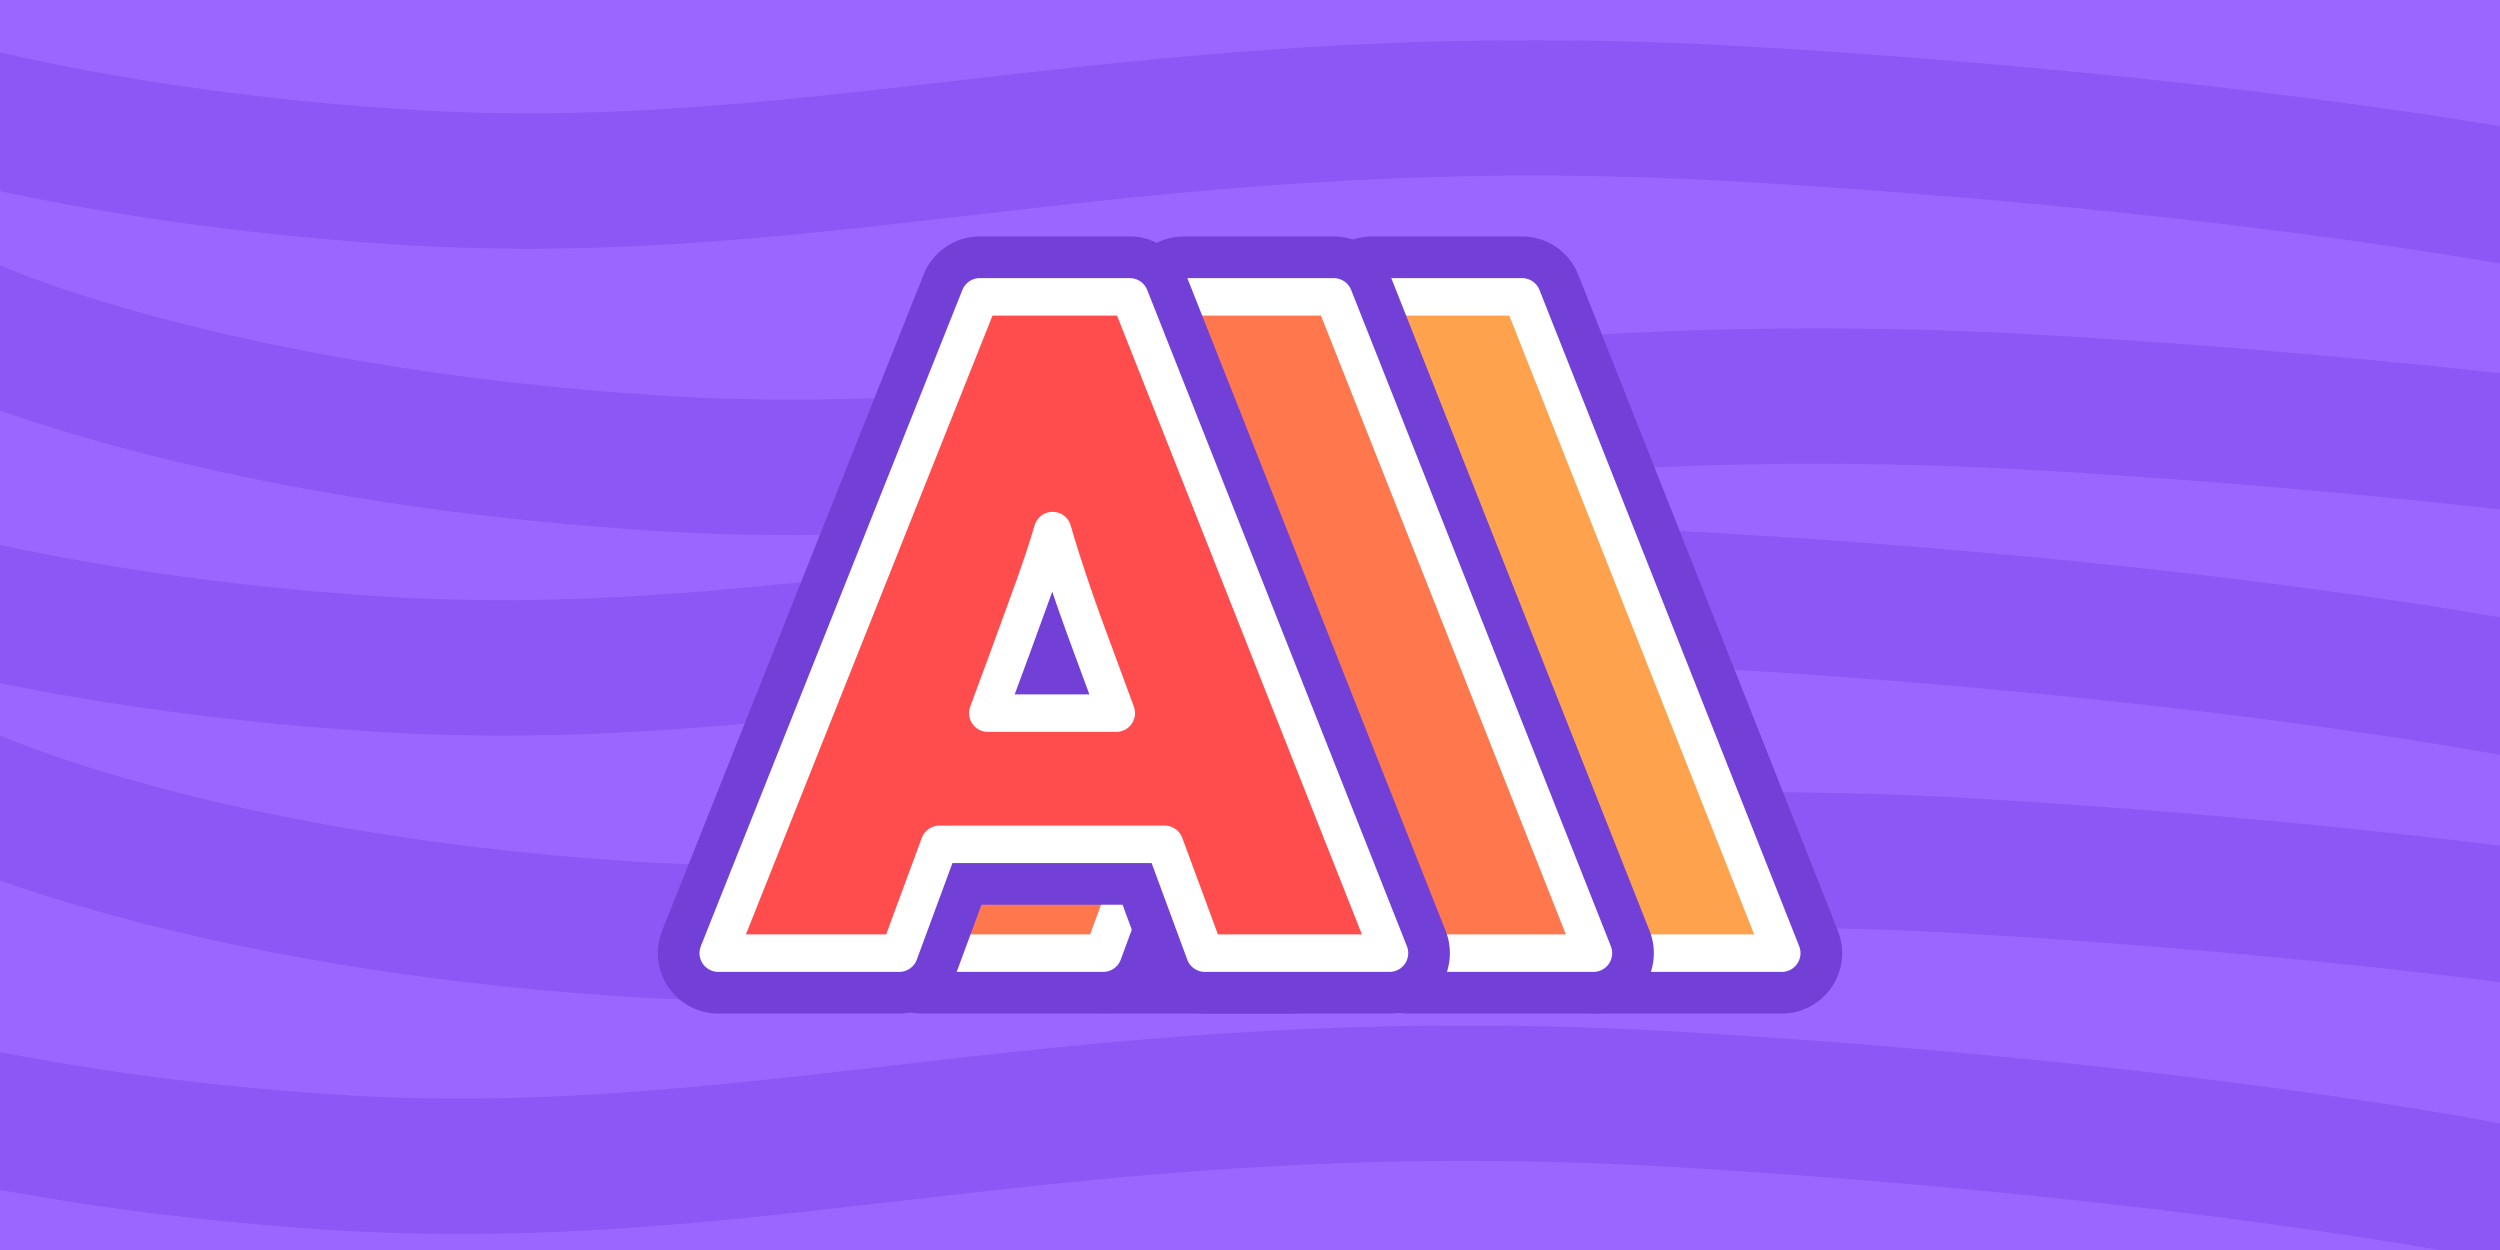
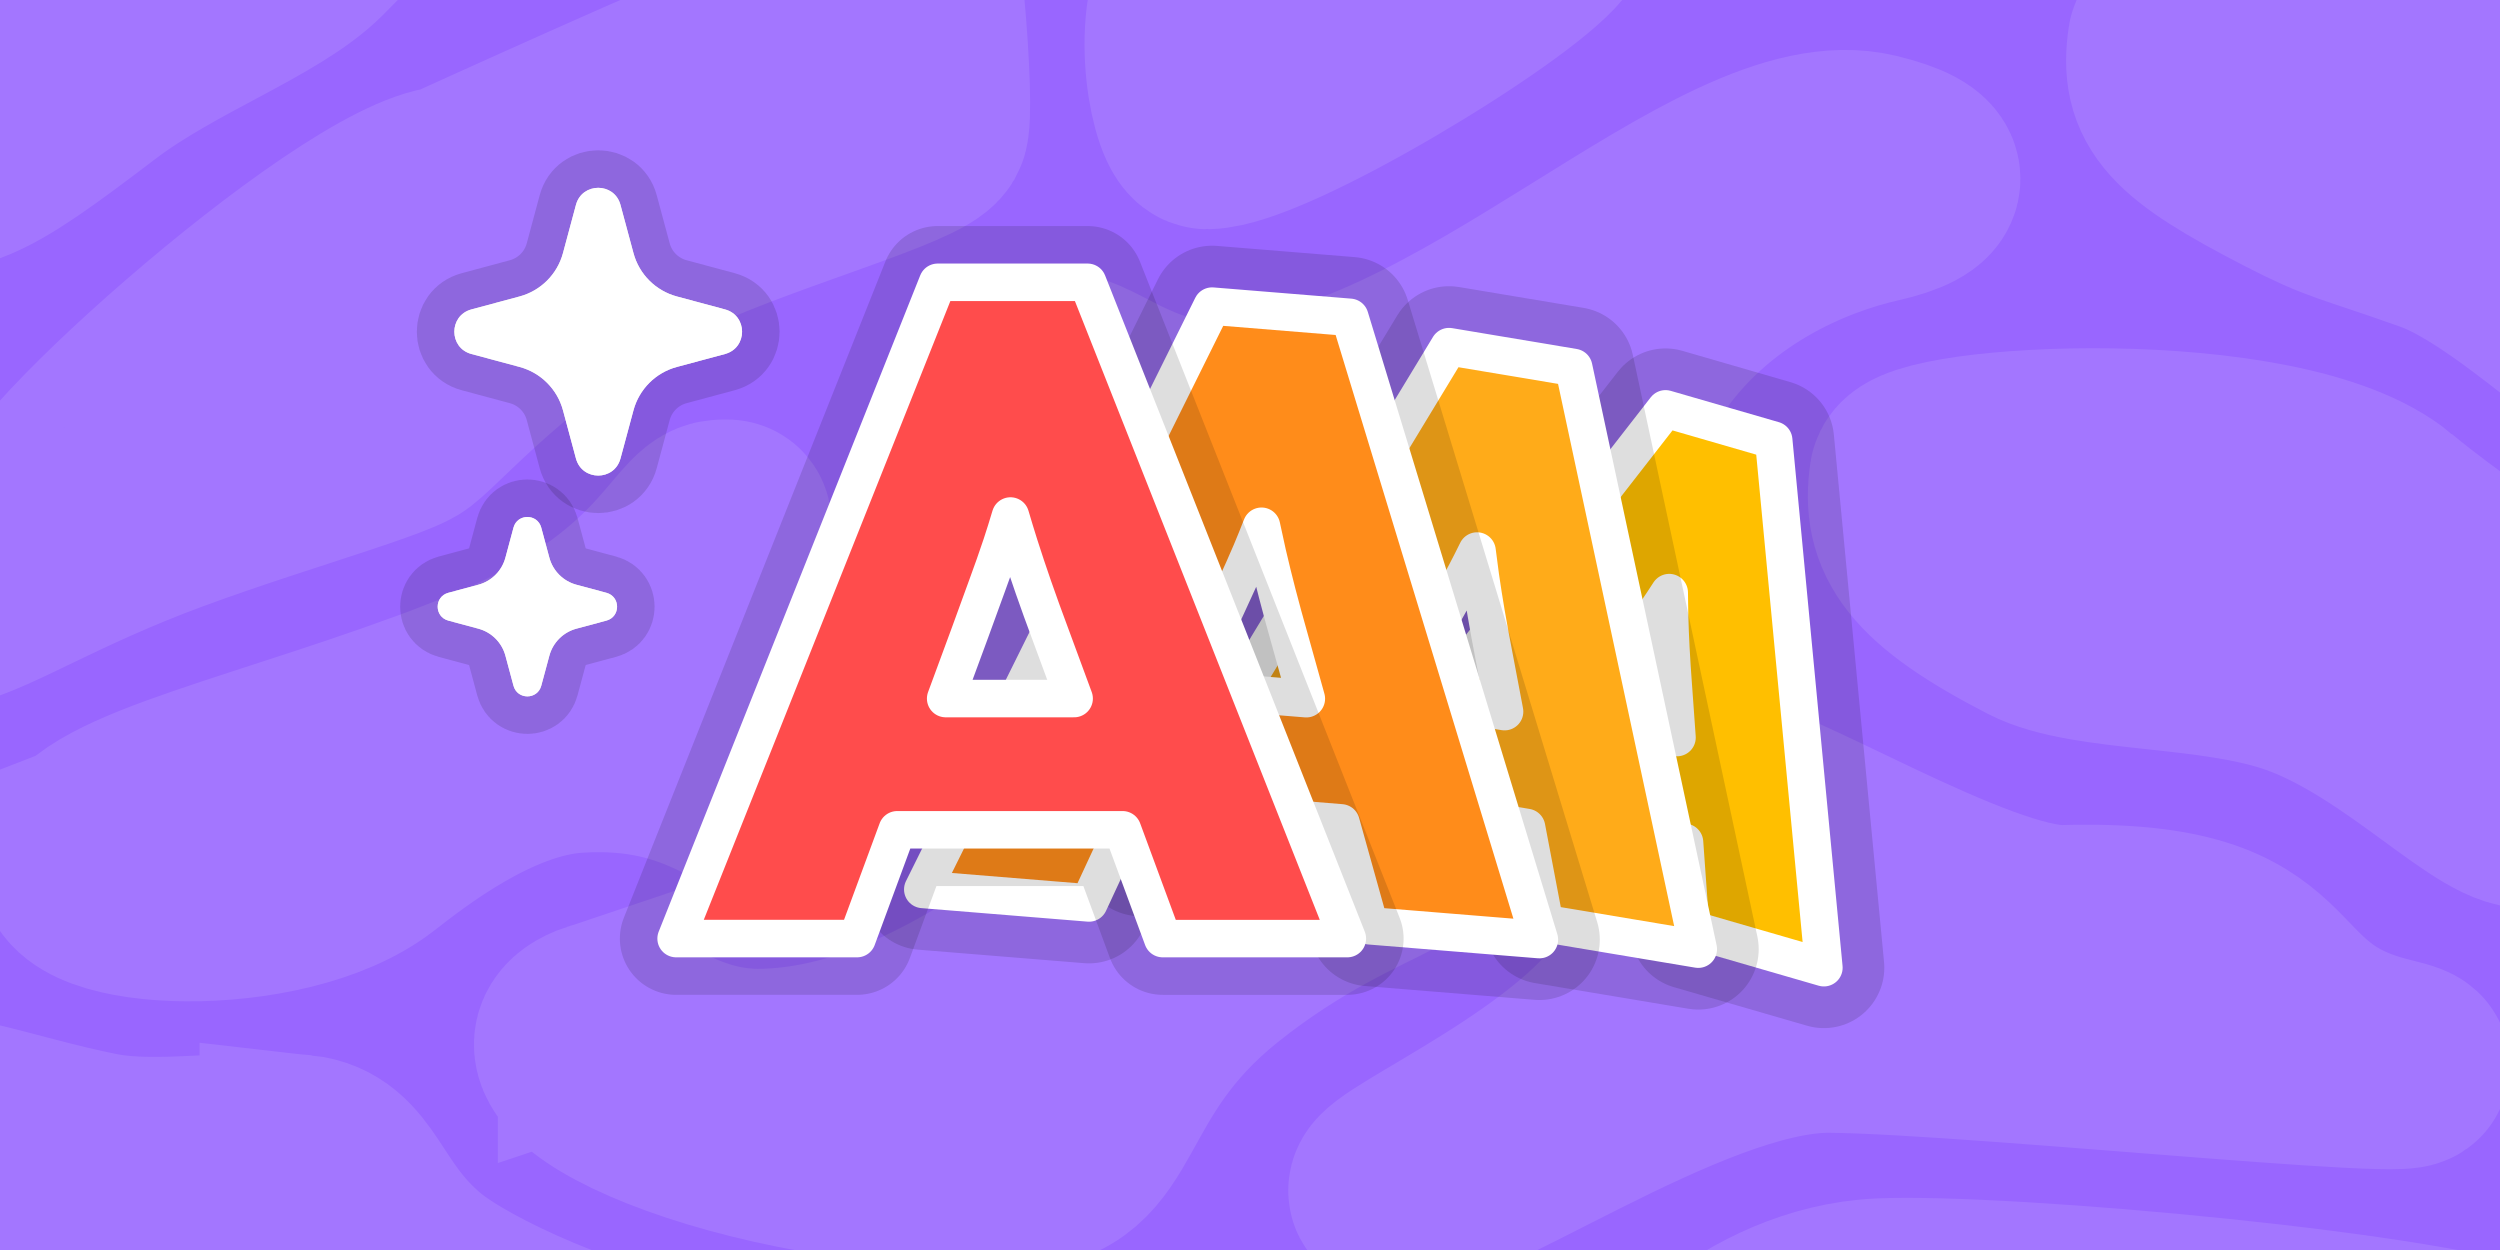
- <svg xmlns="http://www.w3.org/2000/svg" width="600" height="300">
-   <path fill="#96f" d="M0 300V0h600v300z" style="mix-blend-mode:normal;stroke-miterlimit:10;stroke-dasharray:none;stroke-dashoffset:0" />
-   <path fill="none" stroke="#8955f2" stroke-linecap="round" stroke-opacity=".804" stroke-width="32.5" d="M-8.874 145.458c25.218 5.718 58.22 11.212 98.626 13.844 104.172 6.785 178.557-23.678 324.614-14.962 122.195 7.292 195.458 22.135 195.458 22.135M629.191 223.289c-33.5-4.876-86.35-11.273-154.356-15.331-146.057-8.716-220.442 21.747-324.614 14.962C46.757 216.18-8.16 190.678-8.16 190.678M622.918 108.62c-33.39-4.161-77.776-8.692-131.24-11.88-150.655-8.983-227.316 21.348-334.769 14.372C50.186 104.183-6.501 78.58-6.501 78.58M-16.081 265.757c24.805 5.468 56.77 10.631 95.556 13.158 104.172 6.785 178.557-23.678 324.614-14.962 122.195 7.292 195.458 22.135 195.458 22.135M-14.171 25.897c26.34 6.625 63.186 13.504 109.95 16.55 104.173 6.786 178.558-23.678 324.614-14.962C542.59 34.777 615.852 49.62 615.852 49.62" style="mix-blend-mode:normal;stroke-miterlimit:10;stroke-dasharray:none;stroke-dashoffset:0" />
-   <g fill-rule="evenodd" style="mix-blend-mode:normal;stroke-miterlimit:10;stroke-dasharray:none;stroke-dashoffset:0">
-     <path fill="none" d="M346.773 127.338c-.706 2.378-1.43 4.69-2.172 6.933-1.05 3.15-2.21 6.446-3.48 9.888a1671.47 1671.47 0 0 0-4.174 11.462l-5.73 15.528h30.833l-5.73-15.528a522.83 522.83 0 0 1-4.065-11.242 408.343 408.343 0 0 1-3.37-10.108 350.767 350.767 0 0 1-2.112-6.933zm18.519-56.092 62.329 157.508h-44.312l-9.636-26.111h-54.08l-9.636 26.11h-43.432l62.768-157.507Z" />
-     <path fill="#96f" stroke="#7240d6" stroke-linejoin="round" stroke-width="29" d="M346.773 127.338c-.706 2.378-1.43 4.69-2.172 6.933-1.05 3.15-2.21 6.446-3.48 9.888a1671.47 1671.47 0 0 0-4.174 11.462l-5.73 15.528h30.833l-5.73-15.528a522.83 522.83 0 0 1-4.065-11.242 408.343 408.343 0 0 1-3.37-10.108 350.767 350.767 0 0 1-2.112-6.933zm18.519-56.092 62.329 157.508h-44.312l-9.636-26.111h-54.08l-9.636 26.11h-43.432l62.768-157.507Z" />
-     <path fill="none" d="M346.773 127.338c-.706 2.378-1.43 4.69-2.172 6.933-1.05 3.15-2.21 6.446-3.48 9.888a1671.47 1671.47 0 0 0-4.174 11.462l-5.73 15.528h30.833l-5.73-15.528a522.827 522.827 0 0 1-4.065-11.242 408.302 408.302 0 0 1-3.37-10.108 350.767 350.767 0 0 1-2.112-6.933zm18.519-56.092 62.329 157.508h-44.312l-9.636-26.111h-54.08l-9.636 26.11h-43.432l62.768-157.507Z" />
-     <path fill="#ffa24d" stroke="#fff" stroke-linejoin="round" stroke-width="9" d="M346.773 127.338c-.706 2.378-1.43 4.69-2.172 6.933-1.05 3.15-2.21 6.446-3.48 9.888a1671.47 1671.47 0 0 0-4.174 11.462l-5.73 15.528h30.833l-5.73-15.528a522.827 522.827 0 0 1-4.065-11.242 408.302 408.302 0 0 1-3.37-10.108 350.767 350.767 0 0 1-2.112-6.933zm18.519-56.092 62.329 157.508h-44.312l-9.636-26.111h-54.08l-9.636 26.11h-43.432l62.768-157.507Z" />
-   </g>
-   <g fill-rule="evenodd" style="mix-blend-mode:normal;stroke-miterlimit:10;stroke-dasharray:none;stroke-dashoffset:0">
-     <path fill="none" d="M301.575 127.338c-.706 2.378-1.43 4.69-2.172 6.933-1.05 3.15-2.21 6.446-3.479 9.888a1671.47 1671.47 0 0 0-4.175 11.462l-5.73 15.528h30.833l-5.73-15.528a522.827 522.827 0 0 1-4.065-11.242 408.343 408.343 0 0 1-3.37-10.108 350.767 350.767 0 0 1-2.112-6.933zm18.519-56.092 62.33 157.508h-44.312l-9.637-26.111h-54.08l-9.636 26.11h-43.432l62.768-157.507Z" />
-     <path fill="#96f" stroke="#7240d6" stroke-linejoin="round" stroke-width="29" d="M301.575 127.338c-.706 2.378-1.43 4.69-2.172 6.933-1.05 3.15-2.21 6.446-3.479 9.888a1671.47 1671.47 0 0 0-4.175 11.462l-5.73 15.528h30.833l-5.73-15.528a522.827 522.827 0 0 1-4.065-11.242 408.343 408.343 0 0 1-3.37-10.108 350.767 350.767 0 0 1-2.112-6.933zm18.519-56.092 62.33 157.508h-44.312l-9.637-26.111h-54.08l-9.636 26.11h-43.432l62.768-157.507Z" />
-     <path fill="none" d="M301.575 127.338c-.706 2.378-1.43 4.69-2.172 6.933-1.05 3.15-2.21 6.446-3.479 9.888a1671.47 1671.47 0 0 0-4.175 11.462l-5.73 15.528h30.833l-5.73-15.528a522.827 522.827 0 0 1-4.065-11.242 408.343 408.343 0 0 1-3.37-10.108 350.767 350.767 0 0 1-2.112-6.933zm18.519-56.092 62.33 157.508h-44.312l-9.637-26.111h-54.08l-9.636 26.11h-43.432l62.768-157.507Z" />
-     <path fill="#ff774d" stroke="#fff" stroke-linejoin="round" stroke-width="9" d="M301.575 127.338c-.706 2.378-1.43 4.69-2.172 6.933-1.05 3.15-2.21 6.446-3.479 9.888a1671.47 1671.47 0 0 0-4.175 11.462l-5.73 15.528h30.833l-5.73-15.528a522.827 522.827 0 0 1-4.065-11.242 408.343 408.343 0 0 1-3.37-10.108 350.767 350.767 0 0 1-2.112-6.933zm18.519-56.092 62.33 157.508h-44.312l-9.637-26.111h-54.08l-9.636 26.11h-43.432l62.768-157.507Z" />
-   </g>
-   <g fill-rule="evenodd" style="mix-blend-mode:normal;stroke-miterlimit:10;stroke-dasharray:none;stroke-dashoffset:0">
-     <path fill="none" d="M252.627 127.338c-.706 2.378-1.43 4.69-2.172 6.933-1.05 3.15-2.21 6.446-3.479 9.888-1.27 3.442-2.66 7.263-4.175 11.462l-5.73 15.528h30.833l-5.73-15.528a522.885 522.885 0 0 1-4.065-11.242 408.343 408.343 0 0 1-3.369-10.108 350.767 350.767 0 0 1-2.113-6.933zm18.52-56.092 62.328 157.508h-44.311l-9.637-26.111h-54.079l-9.636 26.11h-43.433l62.769-157.507Z" />
-     <path fill="#96f" stroke="#7240d6" stroke-linejoin="round" stroke-width="29" d="M252.627 127.338c-.706 2.378-1.43 4.69-2.172 6.933-1.05 3.15-2.21 6.446-3.479 9.888-1.27 3.442-2.66 7.263-4.175 11.462l-5.73 15.528h30.833l-5.73-15.528a522.885 522.885 0 0 1-4.065-11.242 408.343 408.343 0 0 1-3.369-10.108 350.767 350.767 0 0 1-2.113-6.933zm18.52-56.092 62.328 157.508h-44.311l-9.637-26.111h-54.079l-9.636 26.11h-43.433l62.769-157.507Z" />
-     <path fill="none" d="M252.627 127.338c-.706 2.378-1.43 4.69-2.172 6.933-1.05 3.15-2.21 6.446-3.479 9.888-1.27 3.442-2.66 7.263-4.175 11.462l-5.73 15.528h30.833l-5.73-15.528a522.885 522.885 0 0 1-4.065-11.242 408.302 408.302 0 0 1-3.369-10.108 350.767 350.767 0 0 1-2.113-6.933zm18.52-56.092 62.328 157.508h-44.311l-9.636-26.111h-54.08l-9.636 26.11h-43.433l62.769-157.507Z" />
-     <path fill="#ff4c4c" stroke="#fff" stroke-linejoin="round" stroke-width="9" d="M252.627 127.338c-.706 2.378-1.43 4.69-2.172 6.933-1.05 3.15-2.21 6.446-3.479 9.888-1.27 3.442-2.66 7.263-4.175 11.462l-5.73 15.528h30.833l-5.73-15.528a522.885 522.885 0 0 1-4.065-11.242 408.302 408.302 0 0 1-3.369-10.108 350.767 350.767 0 0 1-2.113-6.933zm18.52-56.092 62.328 157.508h-44.311l-9.636-26.111h-54.08l-9.636 26.11h-43.433l62.769-157.507Z" />
+ <svg xmlns="http://www.w3.org/2000/svg" version="1.1" width="600" height="300" viewBox="0,0,600,300">
+   <defs>
+     <clipPath id="clip-1">
+       <path d="M0,0h600v300h-600z" fill="none" fill-rule="nonzero" stroke="none" stroke-width="1" stroke-linecap="butt" stroke-linejoin="miter" />
+     </clipPath>
+     <clipPath id="clip-2">
+       <path d="M0,0h600v300h-600z" fill="none" fill-rule="nonzero" stroke="none" stroke-width="1" stroke-linecap="square" stroke-linejoin="miter" />
+     </clipPath>
+   </defs>
+   <g clip-path="url(#clip-2)" data-paper-data="{&quot;isPaintingLayer&quot;:true}" stroke-miterlimit="10" stroke-dasharray="" stroke-dashoffset="0" style="mix-blend-mode: normal">
+     <path d="M0,300v-300h600v300z" fill="#9966ff" fill-rule="nonzero" stroke="none" stroke-width="1" stroke-linecap="butt" stroke-linejoin="miter" />
+     <path d="M178.753,13.923c17.293,-2.817 29.916,-48.562 37.291,-43.024c4.306,3.234 8.405,56.641 6.426,60.029c-2.86,4.896 -37.431,14.322 -61.058,24.988c-34.68,15.655 -56.52,41.203 -63.329,46.468c-4.902,3.791 -42.359,13.835 -67.507,24.171c-24.988,10.269 -35.645,18.036 -47.427,19.88c-5.432,0.85 29.807,-19.496 27.177,-20.066c-11.26,-2.439 74.298,-79.579 97.757,-81.534c0,0 66.355,-30.208 70.67,-30.911z" fill="none" fill-rule="nonzero" stroke="#a376ff" stroke-width="48.5" stroke-linecap="round" stroke-linejoin="miter" />
+     <path d="M112.908,167.069c48.055,-18.576 52.686,-41.473 59.842,-42.069c6.075,-0.506 -1.155,0.722 3.157,21.003c1.86,12.453 6.599,23.598 11.189,31.053c4.302,6.988 8.778,10.552 1.818,14.203c-8.448,4.431 -17.994,-12.947 -50.817,-10.798c-20.451,1.339 -41.238,17.905 -48.846,23.789c-21.634,16.73 -73.421,14.212 -70,1.75c3.421,-12.462 45.602,-20.355 93.658,-38.931z" fill="none" fill-rule="nonzero" stroke="#a376ff" stroke-width="48.5" stroke-linecap="round" stroke-linejoin="miter" />
+     <path d="M143.732,245.445c6.626,-2.216 18.163,11.906 39.748,11.311c58.219,-1.605 103.161,-68.512 139.405,-59.782c32.571,7.845 4.827,5.21 -31.406,34.24c-31.116,24.931 -24.382,48.657 -47.445,49.051c-66.965,1.145 -124.799,-26.629 -100.302,-34.821z" fill="none" fill-rule="nonzero" stroke="#a376ff" stroke-width="48.5" stroke-linecap="round" stroke-linejoin="miter" />
+     <path d="M253.232,89.945c6.626,-2.216 18.163,11.906 39.748,11.311c58.219,-1.605 120.161,-73.012 156.405,-64.282c15.237,3.67 14.563,8.354 0.695,11.493c-15.778,3.571 -41.444,13.872 -57.501,38.448c-17.476,26.748 1.518,49.957 -21.545,50.351c-10.172,0.174 -23.662,-9.382 -59.863,-9.646c-35.217,-0.257 -52.869,23.993 -65.089,20.241c-12.219,-3.752 -7.263,-53.097 7.15,-57.916z" fill="none" fill-rule="nonzero" stroke="#a376ff" stroke-width="48.5" stroke-linecap="round" stroke-linejoin="miter" />
+     <path d="M414.232,191.945c6.626,-2.216 59.663,30.906 81.248,30.311c58.219,-1.605 41.161,22.988 77.405,31.718c32.571,7.845 -97.513,-6.09 -133.714,-6.354c-35.217,-0.257 -92.869,42.493 -105.089,38.741c-6.788,-2.084 41.073,-21.421 58.522,-45.301c16.346,-22.371 15.221,-46.973 21.628,-49.115z" fill="none" fill-rule="nonzero" stroke="#a376ff" stroke-width="48.5" stroke-linecap="round" stroke-linejoin="miter" />
+     <path d="M572.922,122.795c25.42,21.118 53.783,33.121 30.157,43.786c-4.472,2.019 7.63,26.094 4.604,26.96c-8.64,2.472 -30.47,-22.623 -55.717,-31.616c-20.685,-7.368 -50.55,-5.337 -63.815,-12.175c-26.38,-13.599 -31.58,-22.234 -29.657,-35.216c1.139,-7.692 89.01,-12.858 114.43,8.261z" fill="none" fill-rule="nonzero" stroke="#a376ff" stroke-width="48.5" stroke-linecap="round" stroke-linejoin="miter" />
+     <path d="M370.981,-15.831c-9.576,11.795 -66.86,46.343 -81.259,46.592c-3.564,0.062 -8.94,-24.758 -1.294,-37.46c17.065,-28.35 48.963,-19.244 64.426,-24.261c15.463,-5.017 23.552,8.447 18.127,15.129z" fill="none" fill-rule="nonzero" stroke="#a376ff" stroke-width="48.5" stroke-linecap="round" stroke-linejoin="miter" />
+     <path d="M644.679,58.682c-6.384,2.882 8.168,38.628 3.115,39.069c-8.595,0.75 -41.961,-34.478 -63.429,-42.126c-20.685,-7.368 -21.35,-6.537 -34.615,-13.375c-26.38,-13.599 -31.18,-19.234 -29.257,-32.216c1.139,-7.692 71.61,-1.058 97.03,20.061c0,0 27.494,28.434 27.157,28.587z" fill="none" fill-rule="nonzero" stroke="#a376ff" stroke-width="48.5" stroke-linecap="round" stroke-linejoin="miter" />
+     <path d="M-13.765,-10.417c17.809,-27.838 103.102,-49.591 106.522,-42.608c5.772,11.786 2.91,18.611 -18.097,39.577c-10.563,10.543 -34.594,19.006 -52.065,32.305c-28.795,21.919 -33.011,23.783 -51.801,21.601c-25.749,-2.99 -2.368,-23.037 15.442,-50.875z" data-paper-data="{&quot;index&quot;:null}" fill="none" fill-rule="nonzero" stroke="#a376ff" stroke-width="48.5" stroke-linecap="round" stroke-linejoin="miter" />
+     <path d="M72.134,277.369c12.63,1.41 12.393,14.746 27.6,27.54c10.967,9.227 42.836,23.666 67.218,27.133c33.169,4.716 -147.4,-23.552 -183.463,-20.376c-35.082,3.089 -31.668,-40.043 -15.16,-44.025c13.999,-3.377 33.127,4.826 55.094,9.153c14.973,2.949 34.014,-1.065 48.711,0.576z" fill="none" fill-rule="nonzero" stroke="#a376ff" stroke-width="48.5" stroke-linecap="round" stroke-linejoin="miter" />
+     <g fill-rule="evenodd" stroke-linecap="butt">
+       <path d="M400.615,142.227c-1.006,1.567 -2.011,3.083 -3.014,4.546c-1.415,2.052 -2.94,4.187 -4.575,6.404c-1.81,2.458 -3.612,4.923 -5.404,7.394l-7.375,10.001l22.234,6.44l-0.889,-12.394c-0.229,-2.983 -0.423,-5.968 -0.583,-8.956c-0.141,-2.663 -0.247,-5.327 -0.319,-7.993c-0.044,-1.813 -0.069,-3.627 -0.075,-5.441zM425.685,105.646l12.048,126.601l-31.954,-9.256l-1.495,-20.842l-38.998,-11.296l-12.402,16.816l-31.32,-9.072l78.162,-100.471z" fill="none" stroke="none" stroke-width="1" stroke-linejoin="miter" />
+       <path d="M400.615,142.227c-1.006,1.567 -2.011,3.083 -3.014,4.546c-1.415,2.052 -2.94,4.187 -4.575,6.404c-1.81,2.458 -3.612,4.923 -5.404,7.394l-7.375,10.001l22.234,6.44l-0.889,-12.394c-0.229,-2.983 -0.423,-5.968 -0.583,-8.956c-0.141,-2.663 -0.247,-5.327 -0.319,-7.993c-0.044,-1.813 -0.069,-3.627 -0.075,-5.441zM425.685,105.646l12.048,126.601l-31.954,-9.256l-1.495,-20.842l-38.998,-11.296l-12.402,16.816l-31.32,-9.072l78.162,-100.471z" fill="#9966ff" stroke-opacity="0.129" stroke="#000000" stroke-width="29" stroke-linejoin="round" />
+       <path d="M400.615,142.227c-1.006,1.567 -2.011,3.083 -3.014,4.546c-1.415,2.052 -2.94,4.187 -4.575,6.404c-1.81,2.458 -3.612,4.923 -5.404,7.394l-7.375,10.001l22.234,6.44l-0.889,-12.394c-0.229,-2.983 -0.423,-5.968 -0.583,-8.956c-0.141,-2.663 -0.247,-5.327 -0.319,-7.993c-0.044,-1.813 -0.069,-3.627 -0.075,-5.441zM425.685,105.646l12.048,126.601l-31.954,-9.256l-1.495,-20.842l-38.998,-11.296l-12.402,16.816l-31.32,-9.072l78.162,-100.471z" fill="none" stroke="none" stroke-width="1" stroke-linejoin="miter" />
+       <path d="M400.615,142.227c-1.006,1.567 -2.011,3.083 -3.014,4.546c-1.415,2.052 -2.94,4.187 -4.575,6.404c-1.81,2.458 -3.612,4.923 -5.404,7.394l-7.375,10.001l22.234,6.44l-0.889,-12.394c-0.229,-2.983 -0.423,-5.968 -0.583,-8.956c-0.141,-2.663 -0.247,-5.327 -0.319,-7.993c-0.044,-1.813 -0.069,-3.627 -0.075,-5.441zM425.685,105.646l12.048,126.601l-31.954,-9.256l-1.495,-20.842l-38.998,-11.296l-12.402,16.816l-31.32,-9.072l78.162,-100.471z" fill="#ffbf00" stroke="#ffffff" stroke-width="9" stroke-linejoin="round" />
+     </g>
+     <g fill-rule="evenodd" stroke-linecap="butt">
+       <path d="M354.494,132.248c-0.918,1.878 -1.841,3.7 -2.77,5.461c-1.311,2.472 -2.734,5.051 -4.268,7.735c-1.699,2.976 -3.387,5.958 -5.064,8.947l-6.923,12.11l25.629,4.29l-2.603,-13.705c-0.643,-3.296 -1.248,-6.6 -1.815,-9.91c-0.504,-2.951 -0.969,-5.908 -1.395,-8.871c-0.284,-2.016 -0.548,-4.035 -0.791,-6.057zM377.692,88.199l29.895,139.598l-36.834,-6.165l-4.377,-23.045l-44.953,-7.524l-11.643,20.363l-36.102,-6.043l74.089,-122.192z" fill="none" stroke="none" stroke-width="1" stroke-linejoin="miter" />
+       <path d="M354.494,132.248c-0.918,1.878 -1.841,3.7 -2.77,5.461c-1.311,2.472 -2.734,5.051 -4.268,7.735c-1.699,2.976 -3.387,5.958 -5.064,8.947l-6.923,12.11l25.629,4.29l-2.603,-13.705c-0.643,-3.296 -1.248,-6.6 -1.815,-9.91c-0.504,-2.951 -0.969,-5.908 -1.395,-8.871c-0.284,-2.016 -0.548,-4.035 -0.791,-6.057zM377.692,88.199l29.895,139.598l-36.834,-6.165l-4.377,-23.045l-44.953,-7.524l-11.643,20.363l-36.102,-6.043l74.089,-122.192z" fill="#9966ff" stroke-opacity="0.129" stroke="#000000" stroke-width="29" stroke-linejoin="round" />
+       <path d="M354.494,132.248c-0.918,1.878 -1.841,3.7 -2.77,5.461c-1.311,2.472 -2.734,5.051 -4.268,7.735c-1.699,2.976 -3.387,5.958 -5.064,8.947l-6.923,12.11l25.629,4.29l-2.603,-13.705c-0.643,-3.296 -1.248,-6.6 -1.815,-9.91c-0.504,-2.951 -0.969,-5.908 -1.395,-8.871c-0.284,-2.016 -0.548,-4.035 -0.791,-6.057zM377.692,88.199l29.895,139.598l-36.834,-6.165l-4.377,-23.045l-44.953,-7.524l-11.643,20.363l-36.102,-6.043l74.089,-122.192z" fill="none" stroke="none" stroke-width="1" stroke-linejoin="miter" />
+       <path d="M354.494,132.248c-0.918,1.878 -1.841,3.7 -2.77,5.461c-1.311,2.472 -2.734,5.051 -4.268,7.735c-1.699,2.976 -3.387,5.958 -5.064,8.947l-6.923,12.11l25.629,4.29l-2.603,-13.705c-0.643,-3.296 -1.248,-6.6 -1.815,-9.91c-0.504,-2.951 -0.969,-5.908 -1.395,-8.871c-0.284,-2.016 -0.548,-4.035 -0.791,-6.057zM377.692,88.199l29.895,139.598l-36.834,-6.165l-4.377,-23.045l-44.953,-7.524l-11.643,20.363l-36.102,-6.043l74.089,-122.192z" fill="#ffab19" stroke="#ffffff" stroke-width="9" stroke-linejoin="round" />
+     </g>
+     <g fill-rule="evenodd" stroke-linecap="butt">
+       <path d="M302.762,126.302c-0.826,2.132 -1.664,4.201 -2.513,6.206c-1.2,2.815 -2.512,5.756 -3.935,8.823c-1.576,3.4 -3.14,6.805 -4.692,10.217l-6.424,13.835l28.323,2.304l-4.103,-14.692c-1.005,-3.532 -1.97,-7.076 -2.894,-10.63c-0.822,-3.169 -1.602,-6.348 -2.34,-9.537c-0.496,-2.171 -0.97,-4.346 -1.422,-6.526zM323.965,76.161l45.484,149.342l-40.704,-3.312l-6.901,-24.705l-49.677,-4.042l-10.803,23.264l-39.896,-3.246l69.429,-139.992z" fill="none" stroke="none" stroke-width="1" stroke-linejoin="miter" />
+       <path d="M302.762,126.302c-0.826,2.132 -1.664,4.201 -2.513,6.206c-1.2,2.815 -2.512,5.756 -3.935,8.823c-1.576,3.4 -3.14,6.805 -4.692,10.217l-6.424,13.835l28.323,2.304l-4.103,-14.692c-1.005,-3.532 -1.97,-7.076 -2.894,-10.63c-0.822,-3.169 -1.602,-6.348 -2.34,-9.537c-0.496,-2.171 -0.97,-4.346 -1.422,-6.526zM323.965,76.161l45.484,149.342l-40.704,-3.312l-6.901,-24.705l-49.677,-4.042l-10.803,23.264l-39.896,-3.246l69.429,-139.992z" fill="#9966ff" stroke-opacity="0.129" stroke="#000000" stroke-width="29" stroke-linejoin="round" />
+       <path d="M302.762,126.302c-0.826,2.132 -1.664,4.201 -2.513,6.206c-1.2,2.815 -2.512,5.756 -3.935,8.823c-1.576,3.4 -3.14,6.805 -4.692,10.217l-6.424,13.835l28.323,2.304l-4.103,-14.692c-1.005,-3.532 -1.97,-7.076 -2.894,-10.63c-0.822,-3.169 -1.602,-6.348 -2.34,-9.537c-0.496,-2.171 -0.97,-4.346 -1.422,-6.526zM323.965,76.161l45.484,149.342l-40.704,-3.312l-6.901,-24.705l-49.677,-4.042l-10.803,23.264l-39.896,-3.246l69.429,-139.992z" fill="none" stroke="none" stroke-width="1" stroke-linejoin="miter" />
+       <path d="M302.762,126.302c-0.826,2.132 -1.664,4.201 -2.513,6.206c-1.2,2.815 -2.512,5.756 -3.935,8.823c-1.576,3.4 -3.14,6.805 -4.692,10.217l-6.424,13.835l28.323,2.304l-4.103,-14.692c-1.005,-3.532 -1.97,-7.076 -2.894,-10.63c-0.822,-3.169 -1.602,-6.348 -2.34,-9.537c-0.496,-2.171 -0.97,-4.346 -1.422,-6.526zM323.965,76.161l45.484,149.342l-40.704,-3.312l-6.901,-24.705l-49.677,-4.042l-10.803,23.264l-39.896,-3.246l69.429,-139.992z" fill="#ff8c1a" stroke="#ffffff" stroke-width="9" stroke-linejoin="round" />
+     </g>
+     <g fill-rule="evenodd" stroke-linecap="butt">
+       <path d="M242.515,123.845c-0.706,2.378 -1.43,4.69 -2.172,6.933c-1.05,3.15 -2.21,6.446 -3.479,9.888c-1.27,3.442 -2.66,7.263 -4.175,11.462l-5.73,15.528h30.833l-5.73,-15.528c-1.398,-3.732 -2.753,-7.479 -4.065,-11.242c-1.167,-3.355 -2.29,-6.724 -3.369,-10.108c-0.728,-2.304 -1.433,-4.615 -2.113,-6.933zM261.035,67.753l62.328,157.508h-44.311l-9.637,-26.111h-54.079l-9.636,26.11h-43.433l62.769,-157.507z" fill="none" stroke="none" stroke-width="1" stroke-linejoin="miter" />
+       <path d="M242.515,123.845c-0.706,2.378 -1.43,4.69 -2.172,6.933c-1.05,3.15 -2.21,6.446 -3.479,9.888c-1.27,3.442 -2.66,7.263 -4.175,11.462l-5.73,15.528h30.833l-5.73,-15.528c-1.398,-3.732 -2.753,-7.479 -4.065,-11.242c-1.167,-3.355 -2.29,-6.724 -3.369,-10.108c-0.728,-2.304 -1.433,-4.615 -2.113,-6.933zM261.035,67.753l62.328,157.508h-44.311l-9.637,-26.111h-54.079l-9.636,26.11h-43.433l62.769,-157.507z" fill="#9966ff" stroke-opacity="0.129" stroke="#000000" stroke-width="27" stroke-linejoin="round" />
+       <path d="M242.515,123.845c-0.706,2.378 -1.43,4.69 -2.172,6.933c-1.05,3.15 -2.21,6.446 -3.479,9.888c-1.27,3.442 -2.66,7.263 -4.175,11.462l-5.73,15.528h30.833l-5.73,-15.528c-1.398,-3.732 -2.753,-7.479 -4.065,-11.242c-1.167,-3.355 -2.29,-6.724 -3.369,-10.108c-0.728,-2.304 -1.433,-4.615 -2.113,-6.933zM261.035,67.753l62.328,157.508h-44.311l-9.636,-26.111h-54.08l-9.636,26.11h-43.433l62.769,-157.507z" fill="none" stroke="none" stroke-width="1" stroke-linejoin="miter" />
+       <path d="M242.515,123.845c-0.706,2.378 -1.43,4.69 -2.172,6.933c-1.05,3.15 -2.21,6.446 -3.479,9.888c-1.27,3.442 -2.66,7.263 -4.175,11.462l-5.73,15.528h30.833l-5.73,-15.528c-1.398,-3.732 -2.753,-7.479 -4.065,-11.242c-1.167,-3.355 -2.29,-6.724 -3.369,-10.108c-0.728,-2.304 -1.433,-4.615 -2.113,-6.933zM261.035,67.753l62.328,157.508h-44.311l-9.636,-26.111h-54.08l-9.636,26.11h-43.433l62.769,-157.507z" fill="#ff4c4c" stroke="#ffffff" stroke-width="9" stroke-linejoin="round" />
+     </g>
+     <g fill="#ffffff" fill-rule="evenodd" stroke-linecap="butt" stroke-linejoin="miter">
+       <path d="M124.697,71.15c5.084,-1.364 9.055,-5.335 10.418,-10.418l3.108,-11.558c1.476,-5.465 9.228,-5.465 10.694,0l3.116,11.557c1.363,5.082 5.33,9.053 10.411,10.419l11.558,3.108c5.465,1.476 5.465,9.228 0,10.703l-11.557,3.108c-5.078,1.366 -9.044,5.332 -10.411,10.41l-3.116,11.559c-1.468,5.465 -9.22,5.465 -10.695,0l-3.108,-11.557c-1.367,-5.08 -5.337,-9.048 -10.418,-10.411l-11.559,-3.108c-5.464,-1.476 -5.464,-9.228 0,-10.703z" stroke-opacity="0.129" stroke="#000000" stroke-width="18" />
+       <path d="M124.697,71.15c5.084,-1.364 9.055,-5.335 10.418,-10.418l3.108,-11.558c1.476,-5.465 9.228,-5.465 10.694,0l3.116,11.557c1.363,5.082 5.33,9.053 10.411,10.419l11.558,3.108c5.465,1.476 5.465,9.228 0,10.703l-11.557,3.108c-5.078,1.366 -9.044,5.332 -10.411,10.41l-3.116,11.559c-1.468,5.465 -9.22,5.465 -10.695,0l-3.108,-11.557c-1.367,-5.08 -5.337,-9.048 -10.418,-10.411l-11.559,-3.108c-5.464,-1.476 -5.464,-9.228 0,-10.703z" stroke="none" stroke-width="1" />
+     </g>
+     <g fill="#ffffff" fill-rule="evenodd" stroke-linecap="butt" stroke-linejoin="miter">
+       <path d="M114.802,140.333c3.17,-0.85 5.646,-3.326 6.496,-6.496l1.938,-7.207c0.92,-3.407 5.754,-3.407 6.668,0l1.943,7.206c0.85,3.169 3.323,5.644 6.491,6.497l7.207,1.938c3.407,0.92 3.407,5.754 0,6.673l-7.206,1.938c-3.166,0.852 -5.639,3.325 -6.491,6.491l-1.943,7.207c-0.916,3.407 -5.749,3.407 -6.669,0l-1.938,-7.206c-0.852,-3.168 -3.328,-5.641 -6.496,-6.491l-7.207,-1.938c-3.407,-0.92 -3.407,-5.754 0,-6.673z" stroke-opacity="0.129" stroke="#000000" stroke-width="18" />
+       <path d="M114.802,140.333c3.17,-0.85 5.646,-3.326 6.496,-6.496l1.938,-7.207c0.92,-3.407 5.754,-3.407 6.668,0l1.943,7.206c0.85,3.169 3.323,5.644 6.491,6.497l7.207,1.938c3.407,0.92 3.407,5.754 0,6.673l-7.206,1.938c-3.166,0.852 -5.639,3.325 -6.491,6.491l-1.943,7.207c-0.916,3.407 -5.749,3.407 -6.669,0l-1.938,-7.206c-0.852,-3.168 -3.328,-5.641 -6.496,-6.491l-7.207,-1.938c-3.407,-0.92 -3.407,-5.754 0,-6.673z" stroke="none" stroke-width="1" />
+     </g>
+     <path d="M548.671,326.509c-13.846,12.888 -14.347,10.884 -50.53,10.282c-21.955,-0.366 -31.328,4.051 -46.084,1.814c-29.344,-4.448 -50.693,16.749 -53.024,3.834c-0.535,-2.965 21.662,-29.223 52.361,-30.584c29.172,-1.293 134.871,8.221 155.544,17.569c13.716,6.202 -53.631,-7.229 -58.266,-2.915z" fill="none" fill-rule="nonzero" stroke="#a376ff" stroke-width="48.5" stroke-linecap="round" stroke-linejoin="miter" />
+     <path d="M0,0h600v300h-600z" fill-opacity="0" fill="#000000" fill-rule="evenodd" stroke="none" stroke-width="1" stroke-linecap="square" stroke-linejoin="miter" />
+     <path d="M0,0h600v300h-600z" fill-opacity="0" fill="#000000" fill-rule="evenodd" stroke="none" stroke-width="1" stroke-linecap="square" stroke-linejoin="miter" />
  </g>
</svg>
